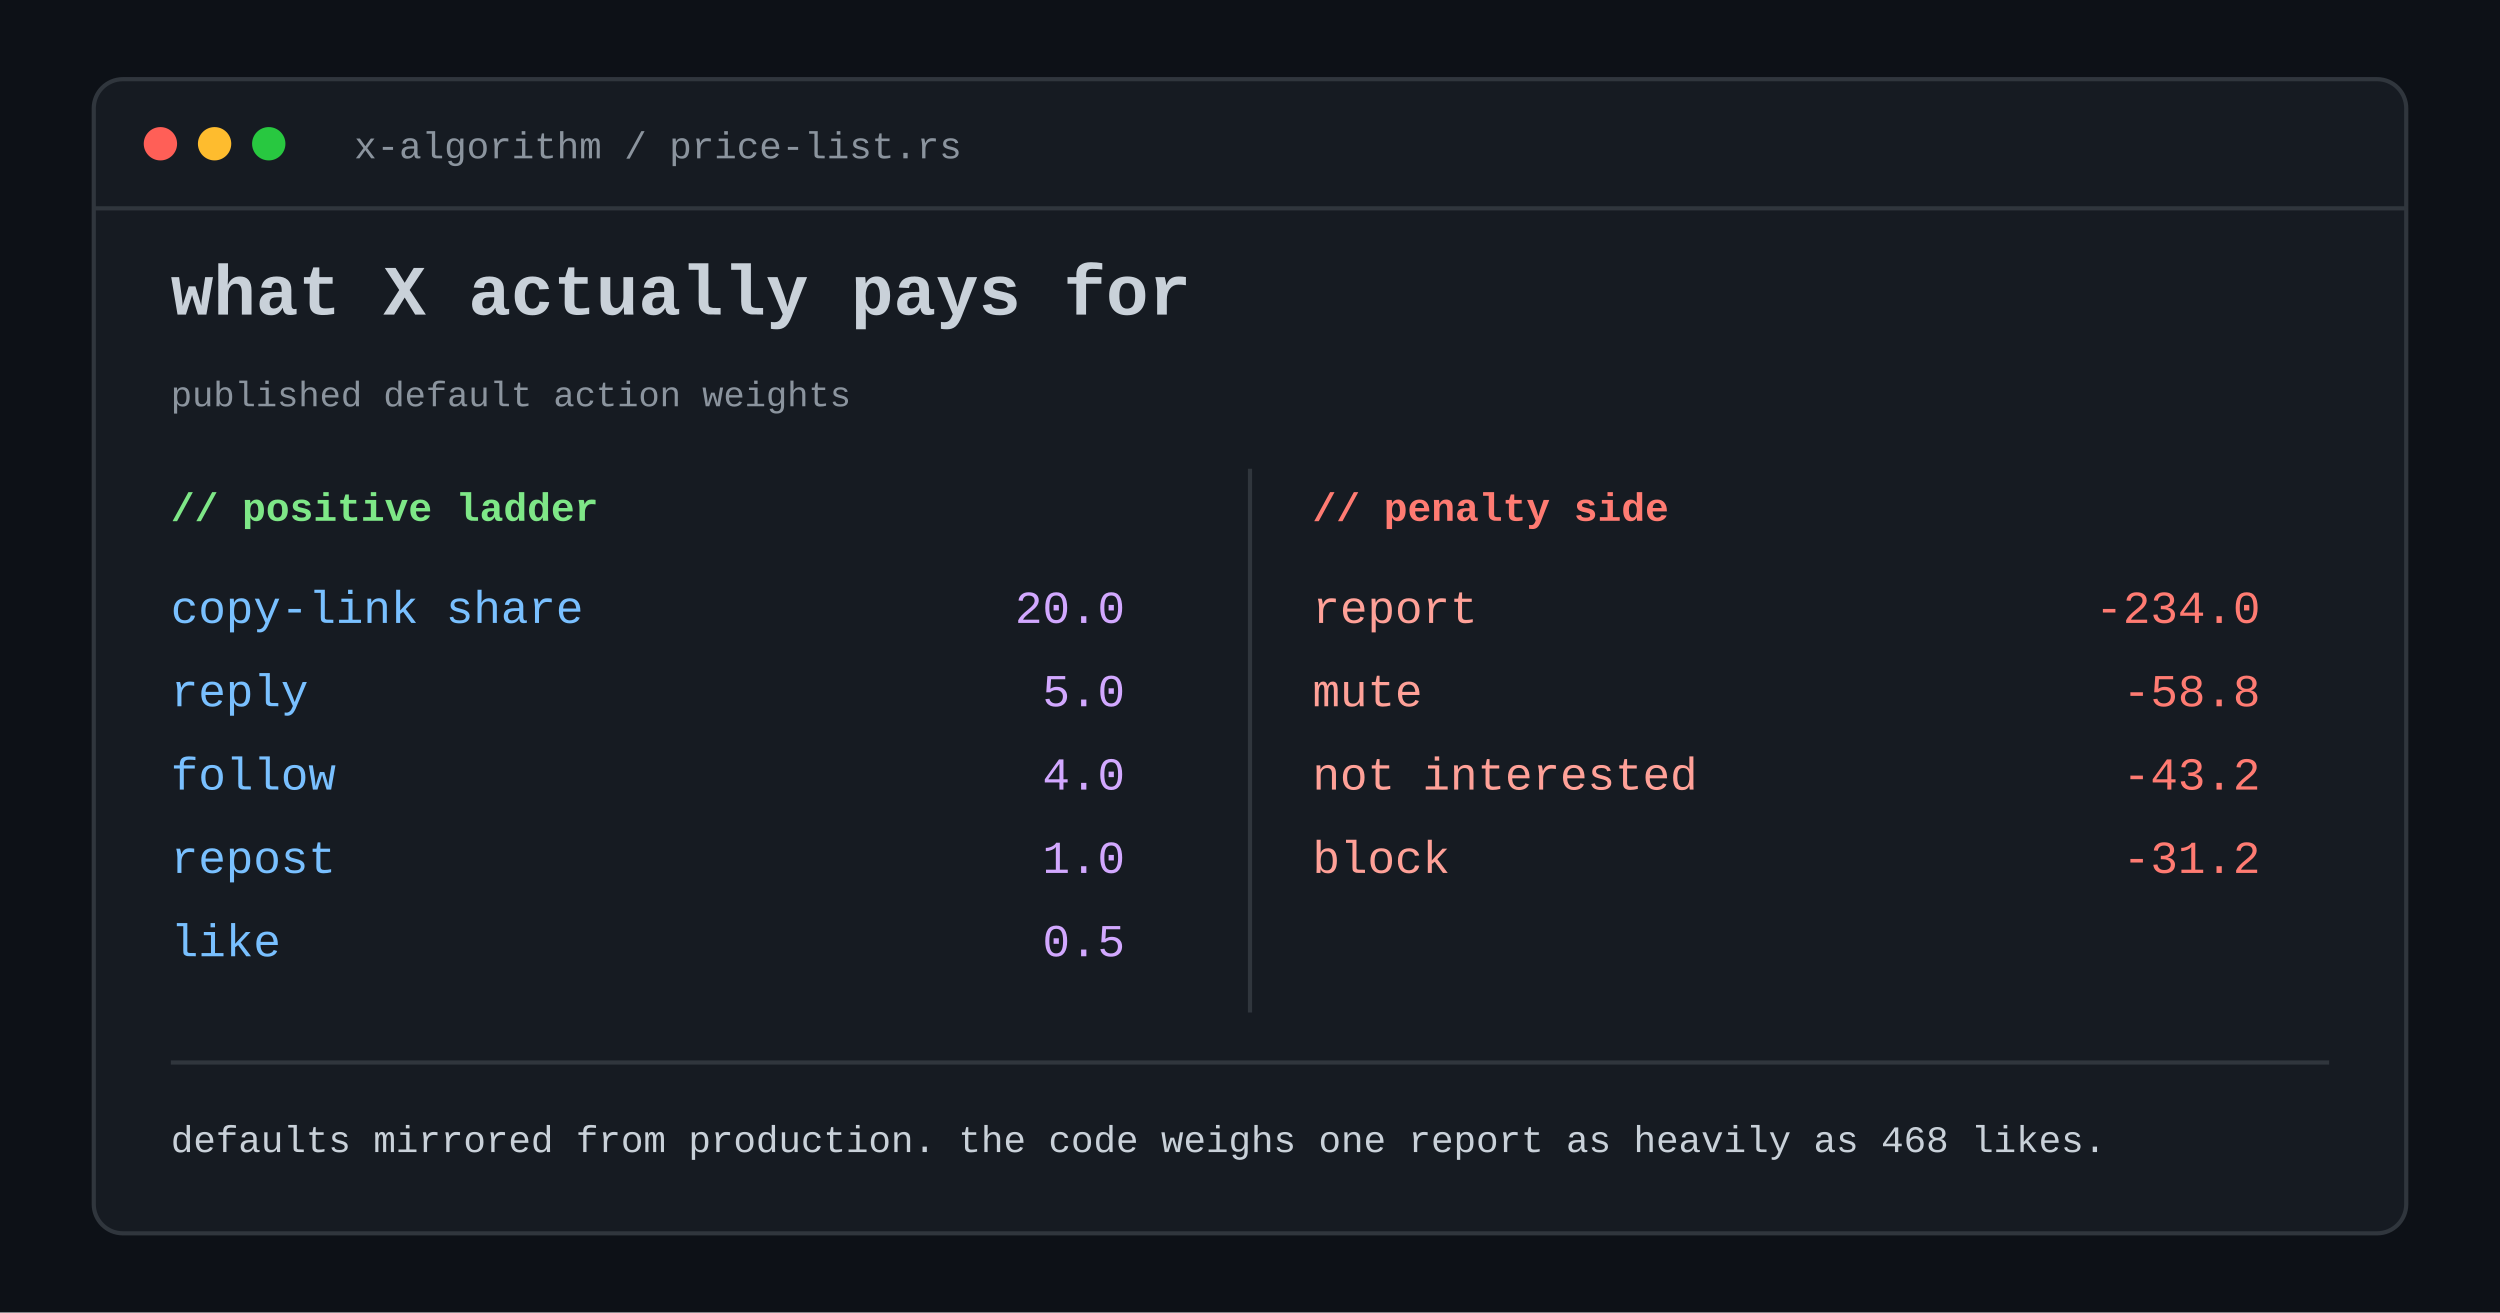
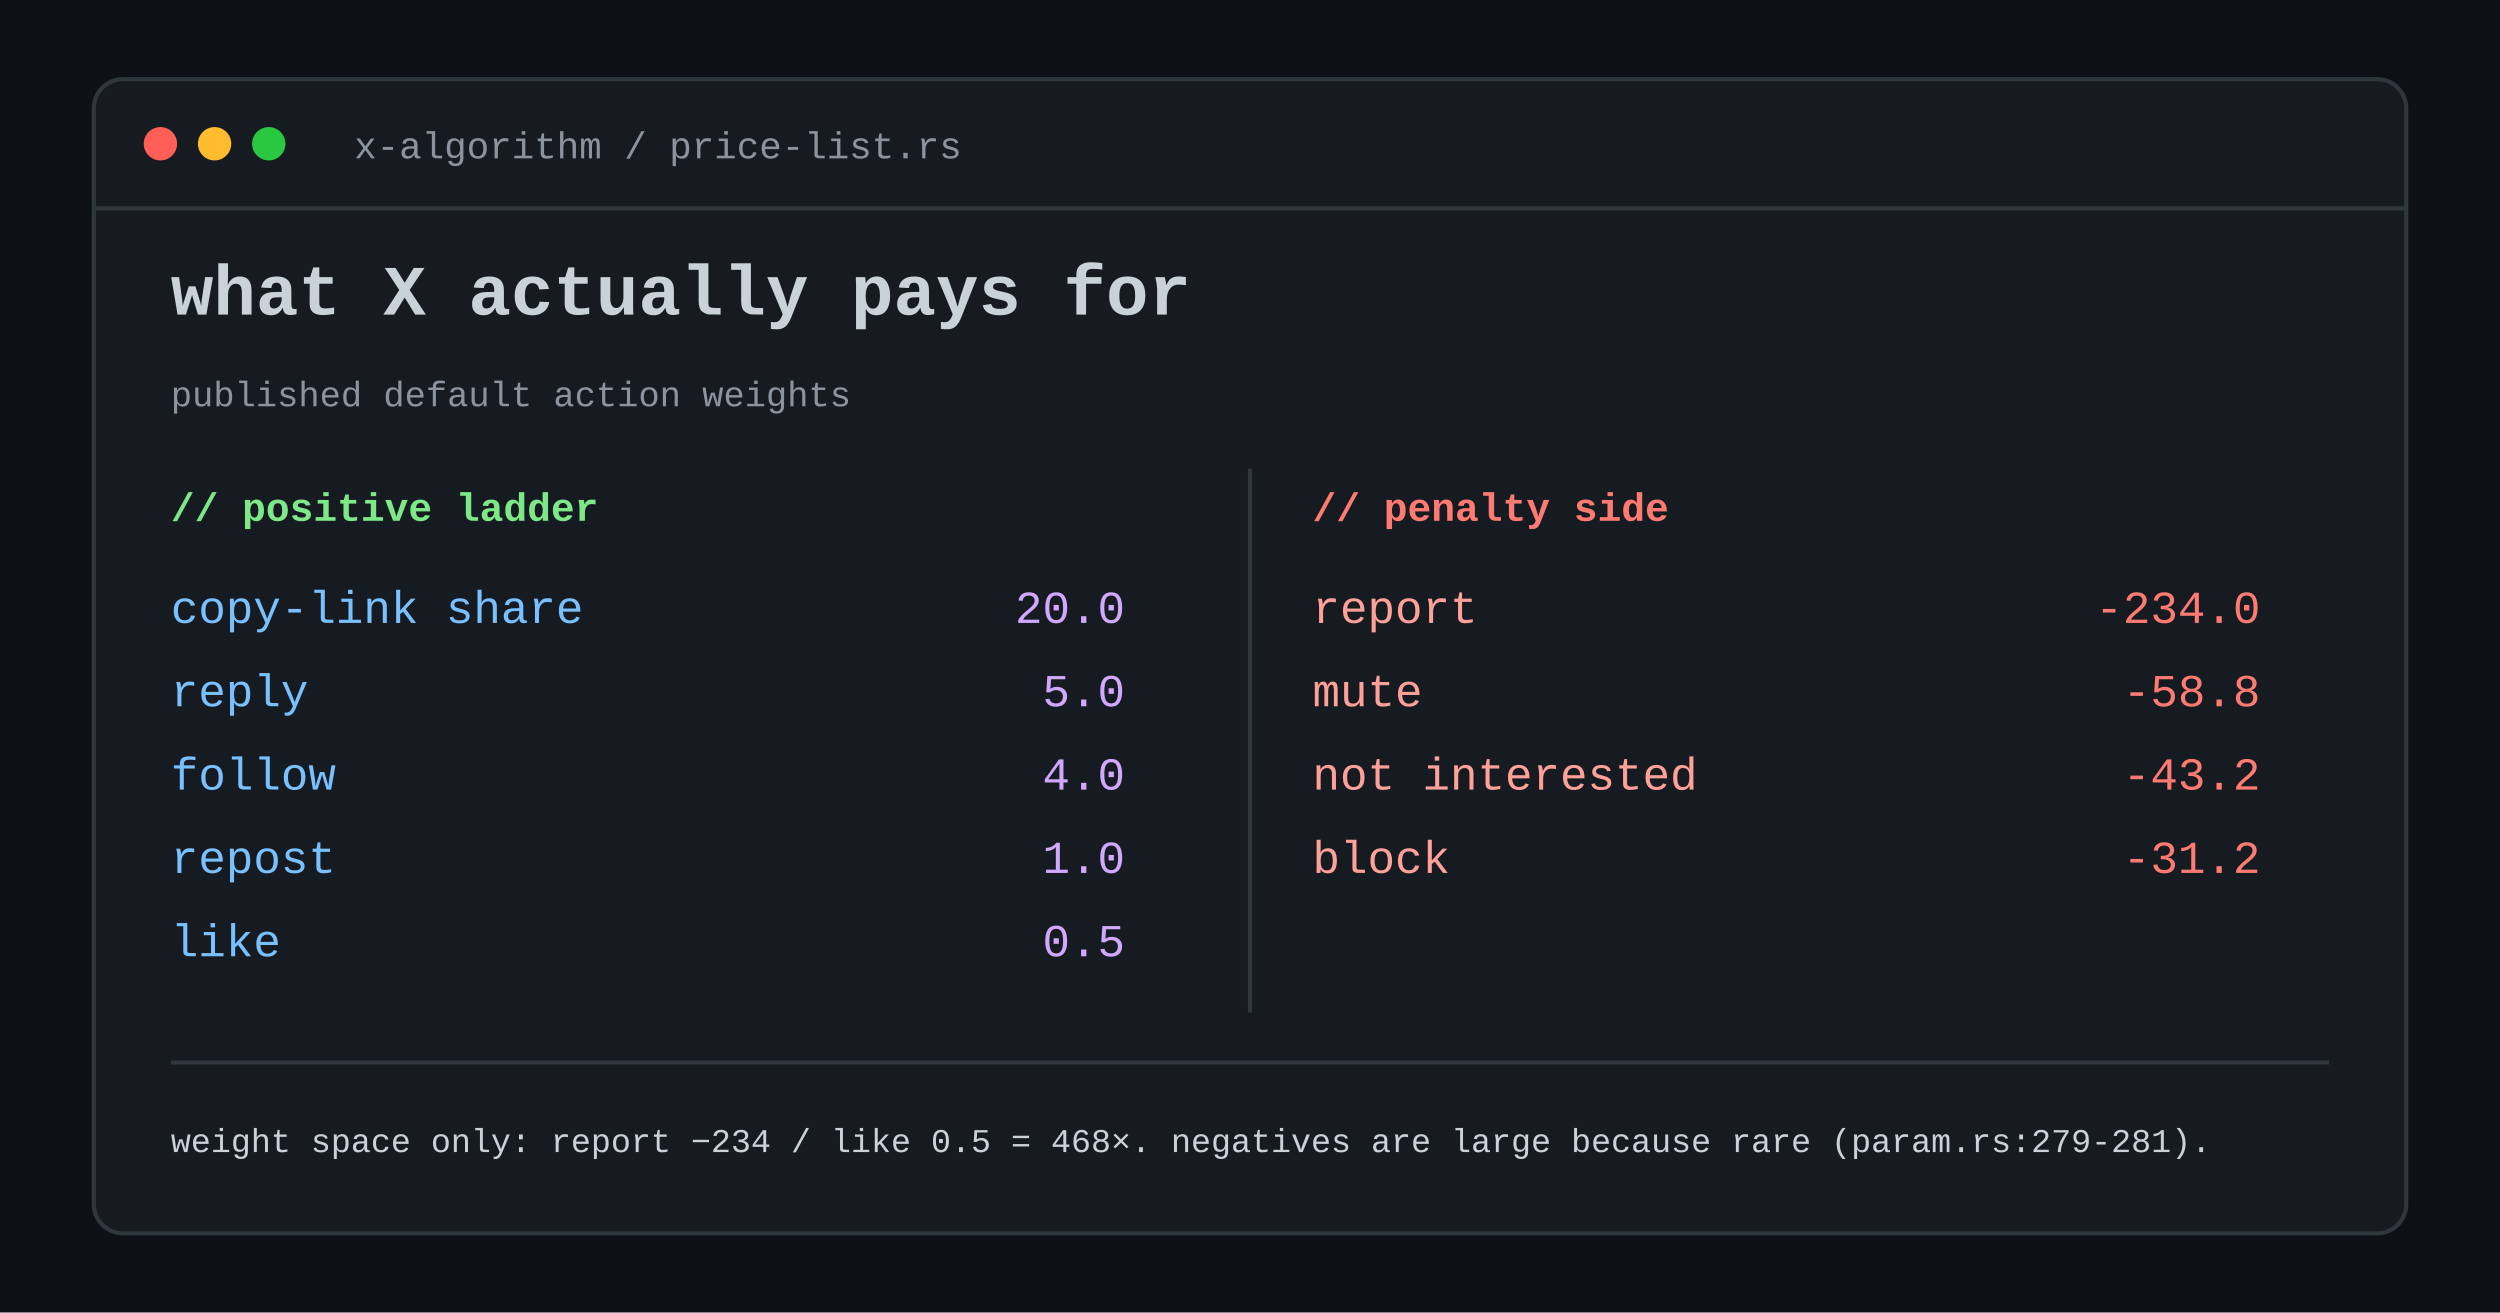
<svg xmlns="http://www.w3.org/2000/svg" width="1200" height="630" viewBox="0 0 1200 630" role="img" aria-labelledby="title desc">
  <rect width="1200" height="630" fill="#0d1117" />
  <rect x="45" y="38" width="1110" height="554" rx="14" fill="#161b22" stroke="#30363d" stroke-width="2" />
  <path d="M45 100h1110" stroke="#30363d" stroke-width="2" />
  <circle cx="77" cy="69" r="8" fill="#ff5f57" />
  <circle cx="103" cy="69" r="8" fill="#febc2e" />
  <circle cx="129" cy="69" r="8" fill="#28c840" />
  <text x="170" y="76" fill="#8b949e" font-family="SFMono-Regular, Consolas, Liberation Mono, monospace" font-size="18">x-algorithm / price-list.rs</text>
  <text x="82" y="151" fill="#c9d1d9" font-family="SFMono-Regular, Consolas, Liberation Mono, monospace" font-size="34" font-weight="700">what X actually pays for</text>
  <text x="82" y="195" fill="#8b949e" font-family="SFMono-Regular, Consolas, Liberation Mono, monospace" font-size="17">published default action weights</text>
  <line x1="600" y1="225" x2="600" y2="486" stroke="#30363d" stroke-width="2" />
  <text x="82" y="250" fill="#7ee787" font-family="SFMono-Regular, Consolas, Liberation Mono, monospace" font-size="19" font-weight="700">// positive ladder</text>
  <text x="630" y="250" fill="#ff7b72" font-family="SFMono-Regular, Consolas, Liberation Mono, monospace" font-size="19" font-weight="700">// penalty side</text>
  <g font-family="SFMono-Regular, Consolas, Liberation Mono, monospace" font-size="22">
    <text x="82" y="299" fill="#79c0ff">copy-link share</text>
    <text x="540" y="299" fill="#d2a8ff" text-anchor="end">20.0</text>
    <text x="82" y="339" fill="#79c0ff">reply</text>
    <text x="540" y="339" fill="#d2a8ff" text-anchor="end">5.0</text>
    <text x="82" y="379" fill="#79c0ff">follow</text>
    <text x="540" y="379" fill="#d2a8ff" text-anchor="end">4.0</text>
    <text x="82" y="419" fill="#79c0ff">repost</text>
    <text x="540" y="419" fill="#d2a8ff" text-anchor="end">1.0</text>
    <text x="82" y="459" fill="#79c0ff">like</text>
    <text x="540" y="459" fill="#d2a8ff" text-anchor="end">0.5</text>
    <text x="630" y="299" fill="#ffa198">report</text>
    <text x="1085" y="299" fill="#ff7b72" text-anchor="end">-234.0</text>
    <text x="630" y="339" fill="#ffa198">mute</text>
    <text x="1085" y="339" fill="#ff7b72" text-anchor="end">-58.8</text>
    <text x="630" y="379" fill="#ffa198">not interested</text>
    <text x="1085" y="379" fill="#ff7b72" text-anchor="end">-43.2</text>
    <text x="630" y="419" fill="#ffa198">block</text>
    <text x="1085" y="419" fill="#ff7b72" text-anchor="end">-31.2</text>
  </g>
  <path d="M82 510h1036" stroke="#30363d" stroke-width="2" />
-   <text x="82" y="553" fill="#c9d1d9" font-family="SFMono-Regular, Consolas, Liberation Mono, monospace" font-size="18">defaults mirrored from production. the code weighs one report as heavily as 468 likes.</text>
+   <text x="82" y="553" fill="#c9d1d9" font-family="SFMono-Regular, Consolas, Liberation Mono, monospace" font-size="16">weight space only: report −234 / like 0.5 = 468×. negatives are large because rare (param.rs:279-281).</text>
</svg>
